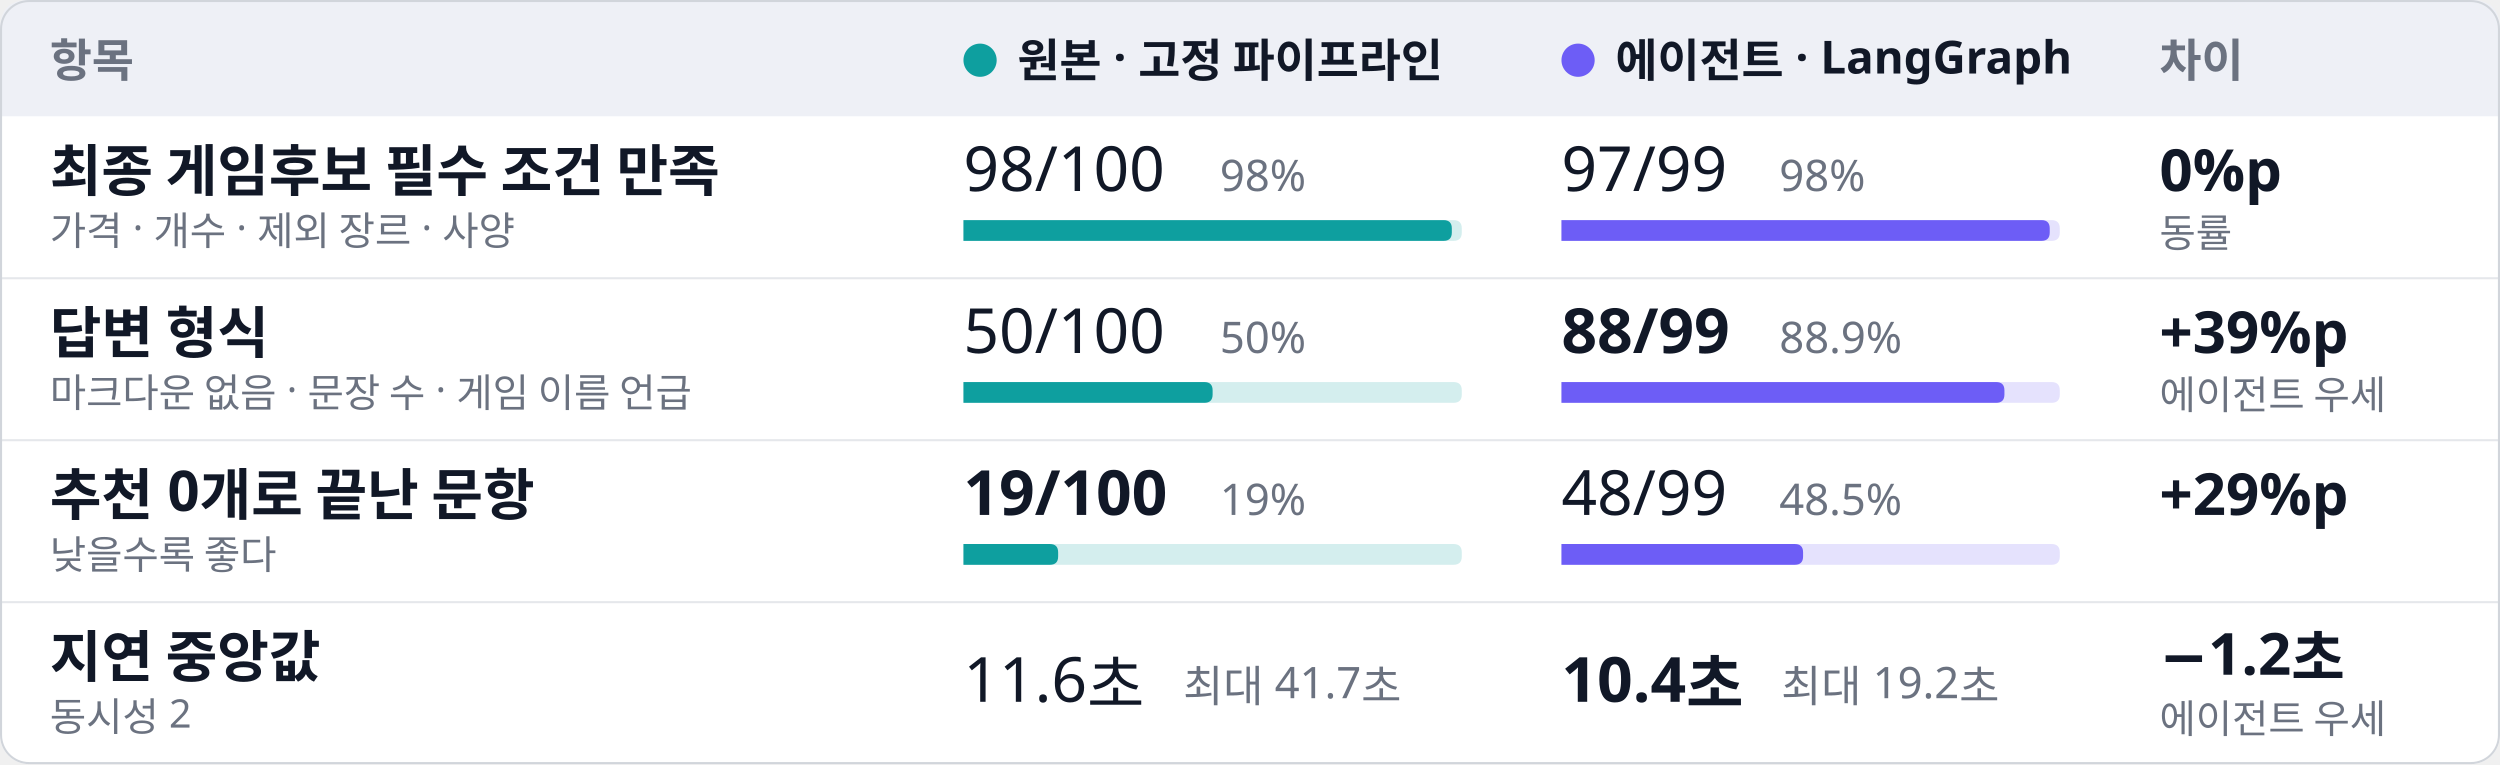
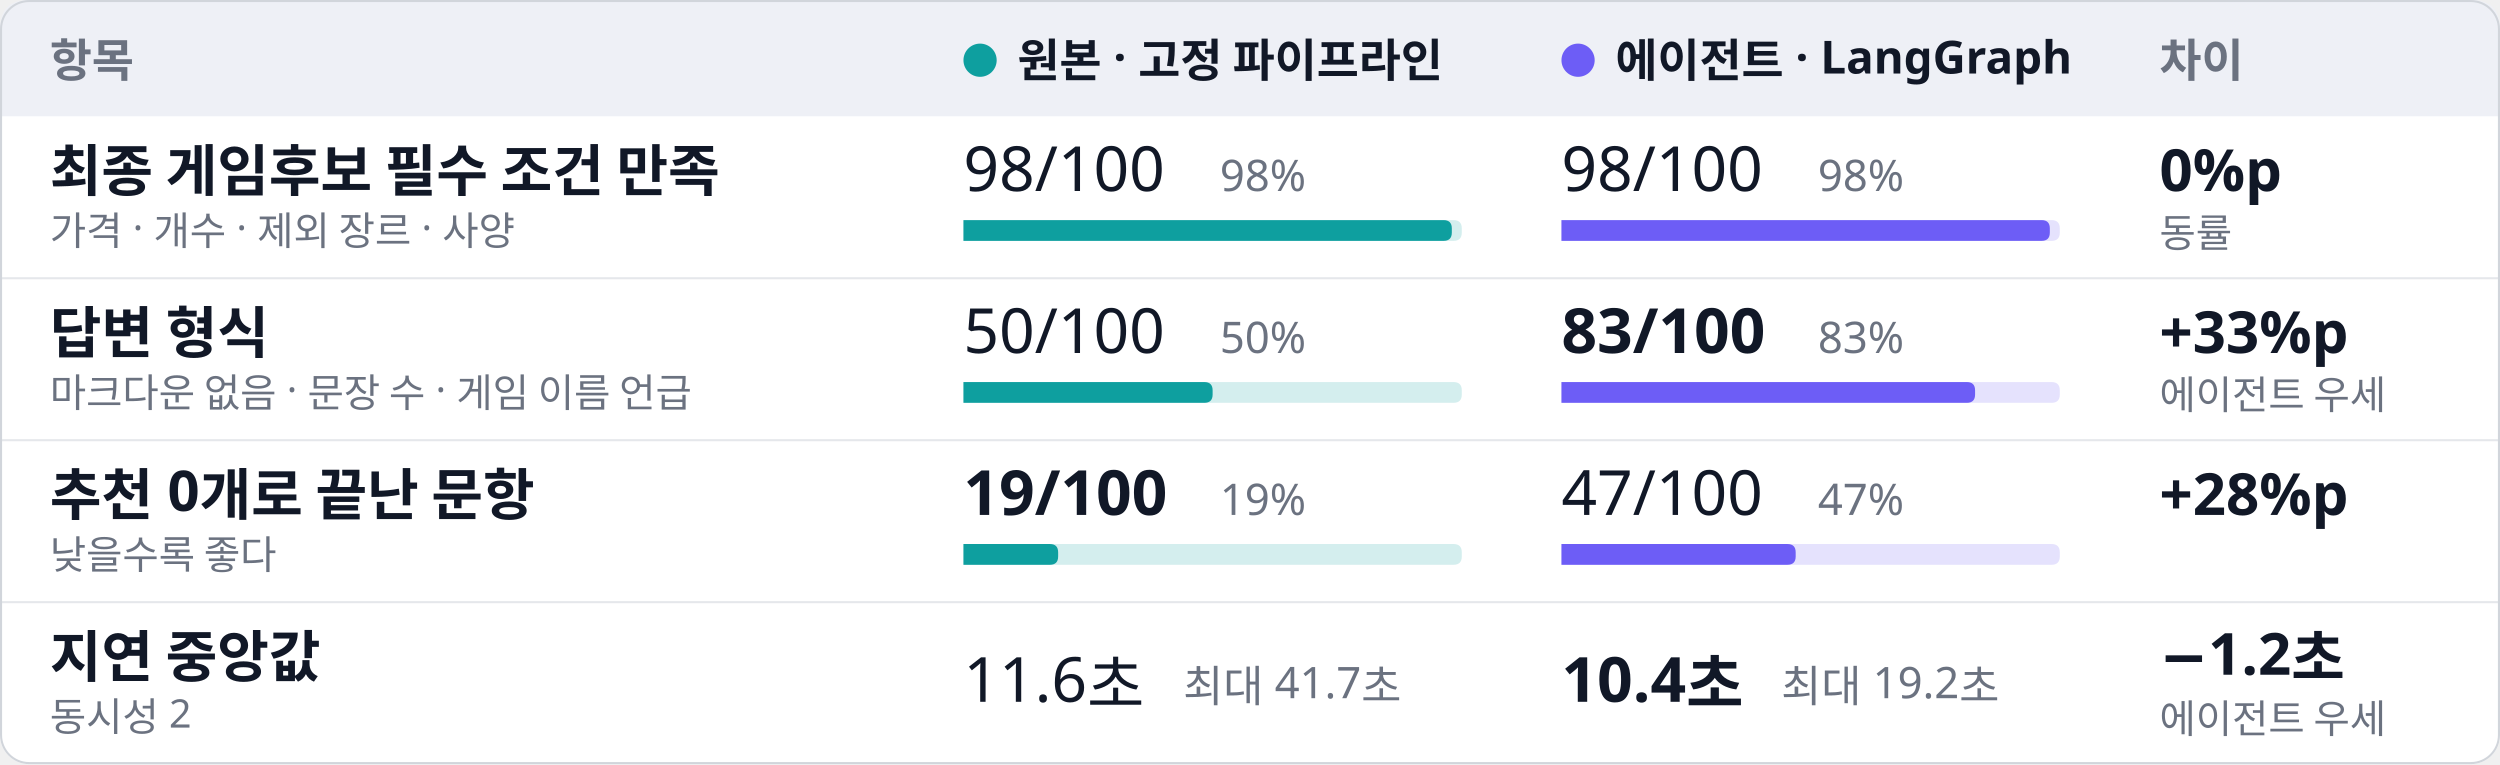
<svg xmlns="http://www.w3.org/2000/svg" width="1204" height="368" viewBox="56 172 1204 368" font-family="Apple SD Gothic Neo, Pretendard, Noto Sans KR, sans-serif">
  <rect x="56" y="172" width="1204" height="368" rx="14" fill="white" />
  <path d="M56 228 V186 Q56 172 70 172 H1246 Q1260 172 1260 186 V228 Z" fill="#EEF0F6" />
  <text x="80" y="209" font-size="22" fill="#6B7280" font-weight="600" text-anchor="start">항목</text>
  <circle cx="528" cy="201" r="8" fill="#0E9F9F" />
  <text x="546" y="209" font-size="22" fill="#111827" font-weight="600" text-anchor="start">원본 · 고정 파이프라인</text>
  <circle cx="816" cy="201" r="8" fill="#6D5DF6" />
  <text x="834" y="209" font-size="22" fill="#111827" font-weight="600" text-anchor="start">에이전트 · LangGraph</text>
  <text x="1096" y="209" font-size="22" fill="#6B7280" font-weight="600" text-anchor="start">차이</text>
  <text x="80" y="264" font-size="27" fill="#111827" font-weight="600" text-anchor="start">최종 게임후보 필수 조건 만족</text>
  <text x="80" y="290" font-size="19" fill="#6B7280" font-weight="400" text-anchor="start">가격 · 개수 · 제외 장르 · 사양</text>
  <text x="520" y="264" font-size="30" fill="#111827" font-weight="500" text-anchor="start">98/100</text>
  <text x="643.5" y="264" font-size="21" fill="#6B7280" font-weight="400" text-anchor="start">98%</text>
  <path d="M520 278 H756 Q760 278 760 282 V284 Q760 288 756 288 H520 Z" fill="#D4EEEE" />
  <path d="M520 278 H751.2 Q755.2 278 755.2 282 V284 Q755.2 288 751.2 288 H520 Z" fill="#0E9F9F" />
-   <text x="808" y="264" font-size="30" fill="#111827" font-weight="500" text-anchor="start">97/99</text>
-   <text x="912.9" y="264" font-size="21" fill="#6B7280" font-weight="400" text-anchor="start">98%</text>
+   <text x="808" y="264" font-size="30" fill="#111827" font-weight="500" text-anchor="start">98/100</text>
+   <text x="931.5" y="264" font-size="21" fill="#6B7280" font-weight="400" text-anchor="start">98%</text>
  <path d="M808 278 H1044 Q1048 278 1048 282 V284 Q1048 288 1044 288 H808 Z" fill="#E5E2FD" />
-   <path d="M808 278 H1039.152 Q1043.152 278 1043.152 282 V284 Q1043.152 288 1039.152 288 H808 Z" fill="#6D5DF6" />
+   <path d="M808 278 H1039.2 Q1043.2 278 1043.2 282 V284 Q1043.2 288 1039.2 288 H808 Z" fill="#6D5DF6" />
  <text x="1096" y="264" font-size="28" fill="#111827" font-weight="700" text-anchor="start">0%p</text>
  <text x="1096" y="291" font-size="19" fill="#6B7280" font-weight="400" text-anchor="start">동률</text>
  <line x1="56" y1="306" x2="1260" y2="306" stroke="#E5E7EB" />
  <text x="80" y="342" font-size="27" fill="#111827" font-weight="600" text-anchor="start">답변 형식</text>
  <text x="80" y="368" font-size="19" fill="#6B7280" font-weight="400" text-anchor="start">마크다운 없음 · 문장 수 · 게임 이름 언급</text>
  <text x="520" y="342" font-size="30" fill="#111827" font-weight="500" text-anchor="start">50/100</text>
  <text x="643.5" y="342" font-size="21" fill="#6B7280" font-weight="400" text-anchor="start">50%</text>
  <path d="M520 356 H756 Q760 356 760 360 V362 Q760 366 756 366 H520 Z" fill="#D4EEEE" />
  <path d="M520 356 H636.0 Q640.0 356 640.0 360 V362 Q640.0 366 636.0 366 H520 Z" fill="#0E9F9F" />
-   <text x="808" y="342" font-size="30" fill="#111827" font-weight="700" text-anchor="start">88/99</text>
-   <text x="912.9" y="342" font-size="21" fill="#6B7280" font-weight="400" text-anchor="start">88.9%</text>
+   <text x="808" y="342" font-size="30" fill="#111827" font-weight="700" text-anchor="start">83/100</text>
+   <text x="931.5" y="342" font-size="21" fill="#6B7280" font-weight="400" text-anchor="start">83%</text>
  <path d="M808 356 H1044 Q1048 356 1048 360 V362 Q1048 366 1044 366 H808 Z" fill="#E5E2FD" />
-   <path d="M808 356 H1017.333 Q1021.333 356 1021.333 360 V362 Q1021.333 366 1017.333 366 H808 Z" fill="#6D5DF6" />
-   <text x="1096" y="342" font-size="28" fill="#111827" font-weight="700" text-anchor="start">+39%p</text>
+   <path d="M808 356 H1003.2 Q1007.2 356 1007.2 360 V362 Q1007.2 366 1003.2 366 H808 Z" fill="#6D5DF6" />
+   <text x="1096" y="342" font-size="28" fill="#111827" font-weight="700" text-anchor="start">+33%p</text>
  <text x="1096" y="369" font-size="19" fill="#6B7280" font-weight="400" text-anchor="start">에이전트 우세</text>
  <line x1="56" y1="384" x2="1260" y2="384" stroke="#E5E7EB" />
  <text x="80" y="420" font-size="27" fill="#111827" font-weight="600" text-anchor="start">추천 0개로 끝난 문항</text>
  <text x="80" y="446" font-size="19" fill="#6B7280" font-weight="400" text-anchor="start">낮을수록 좋다</text>
  <text x="520" y="420" font-size="30" fill="#111827" font-weight="700" text-anchor="start">19/100</text>
  <text x="643.5" y="420" font-size="21" fill="#6B7280" font-weight="400" text-anchor="start">19%</text>
  <path d="M520 434 H756 Q760 434 760 438 V440 Q760 444 756 444 H520 Z" fill="#D4EEEE" />
  <path d="M520 434 H561.6 Q565.6 434 565.6 438 V440 Q565.6 444 561.6 444 H520 Z" fill="#0E9F9F" />
-   <text x="808" y="420" font-size="30" fill="#111827" font-weight="500" text-anchor="start">48/99</text>
-   <text x="912.9" y="420" font-size="21" fill="#6B7280" font-weight="400" text-anchor="start">48.5%</text>
+   <text x="808" y="420" font-size="30" fill="#111827" font-weight="500" text-anchor="start">47/100</text>
+   <text x="931.5" y="420" font-size="21" fill="#6B7280" font-weight="400" text-anchor="start">47%</text>
  <path d="M808 434 H1044 Q1048 434 1048 438 V440 Q1048 444 1044 444 H808 Z" fill="#E5E2FD" />
-   <path d="M808 434 H920.364 Q924.364 434 924.364 438 V440 Q924.364 444 920.364 444 H808 Z" fill="#6D5DF6" />
-   <text x="1096" y="420" font-size="28" fill="#111827" font-weight="700" text-anchor="start">+29%p</text>
+   <path d="M808 434 H916.8 Q920.8 434 920.8 438 V440 Q920.8 444 916.8 444 H808 Z" fill="#6D5DF6" />
+   <text x="1096" y="420" font-size="28" fill="#111827" font-weight="700" text-anchor="start">+28%p</text>
  <line x1="56" y1="462" x2="1260" y2="462" stroke="#E5E7EB" />
  <text x="80" y="498" font-size="27" fill="#111827" font-weight="600" text-anchor="start">지연 중앙값</text>
  <text x="80" y="524" font-size="19" fill="#6B7280" font-weight="400" text-anchor="start">동시성 2</text>
  <text x="520" y="510" font-size="30" fill="#111827" font-weight="500" text-anchor="start">11.6초</text>
  <text x="625.8" y="510" font-size="21" fill="#6B7280" font-weight="400" text-anchor="start">최대 41.7초</text>
  <text x="808" y="510" font-size="30" fill="#111827" font-weight="700" text-anchor="start">10.4초</text>
  <text x="913.8" y="510" font-size="21" fill="#6B7280" font-weight="400" text-anchor="start">최대 19.2초</text>
  <text x="1096" y="498" font-size="28" fill="#111827" font-weight="700" text-anchor="start">−1.2초</text>
  <text x="1096" y="525" font-size="19" fill="#6B7280" font-weight="400" text-anchor="start">에이전트 우세</text>
  <rect x="56.5" y="172.5" width="1203" height="367" rx="13.5" fill="none" stroke="#D1D5DB" />
</svg>
